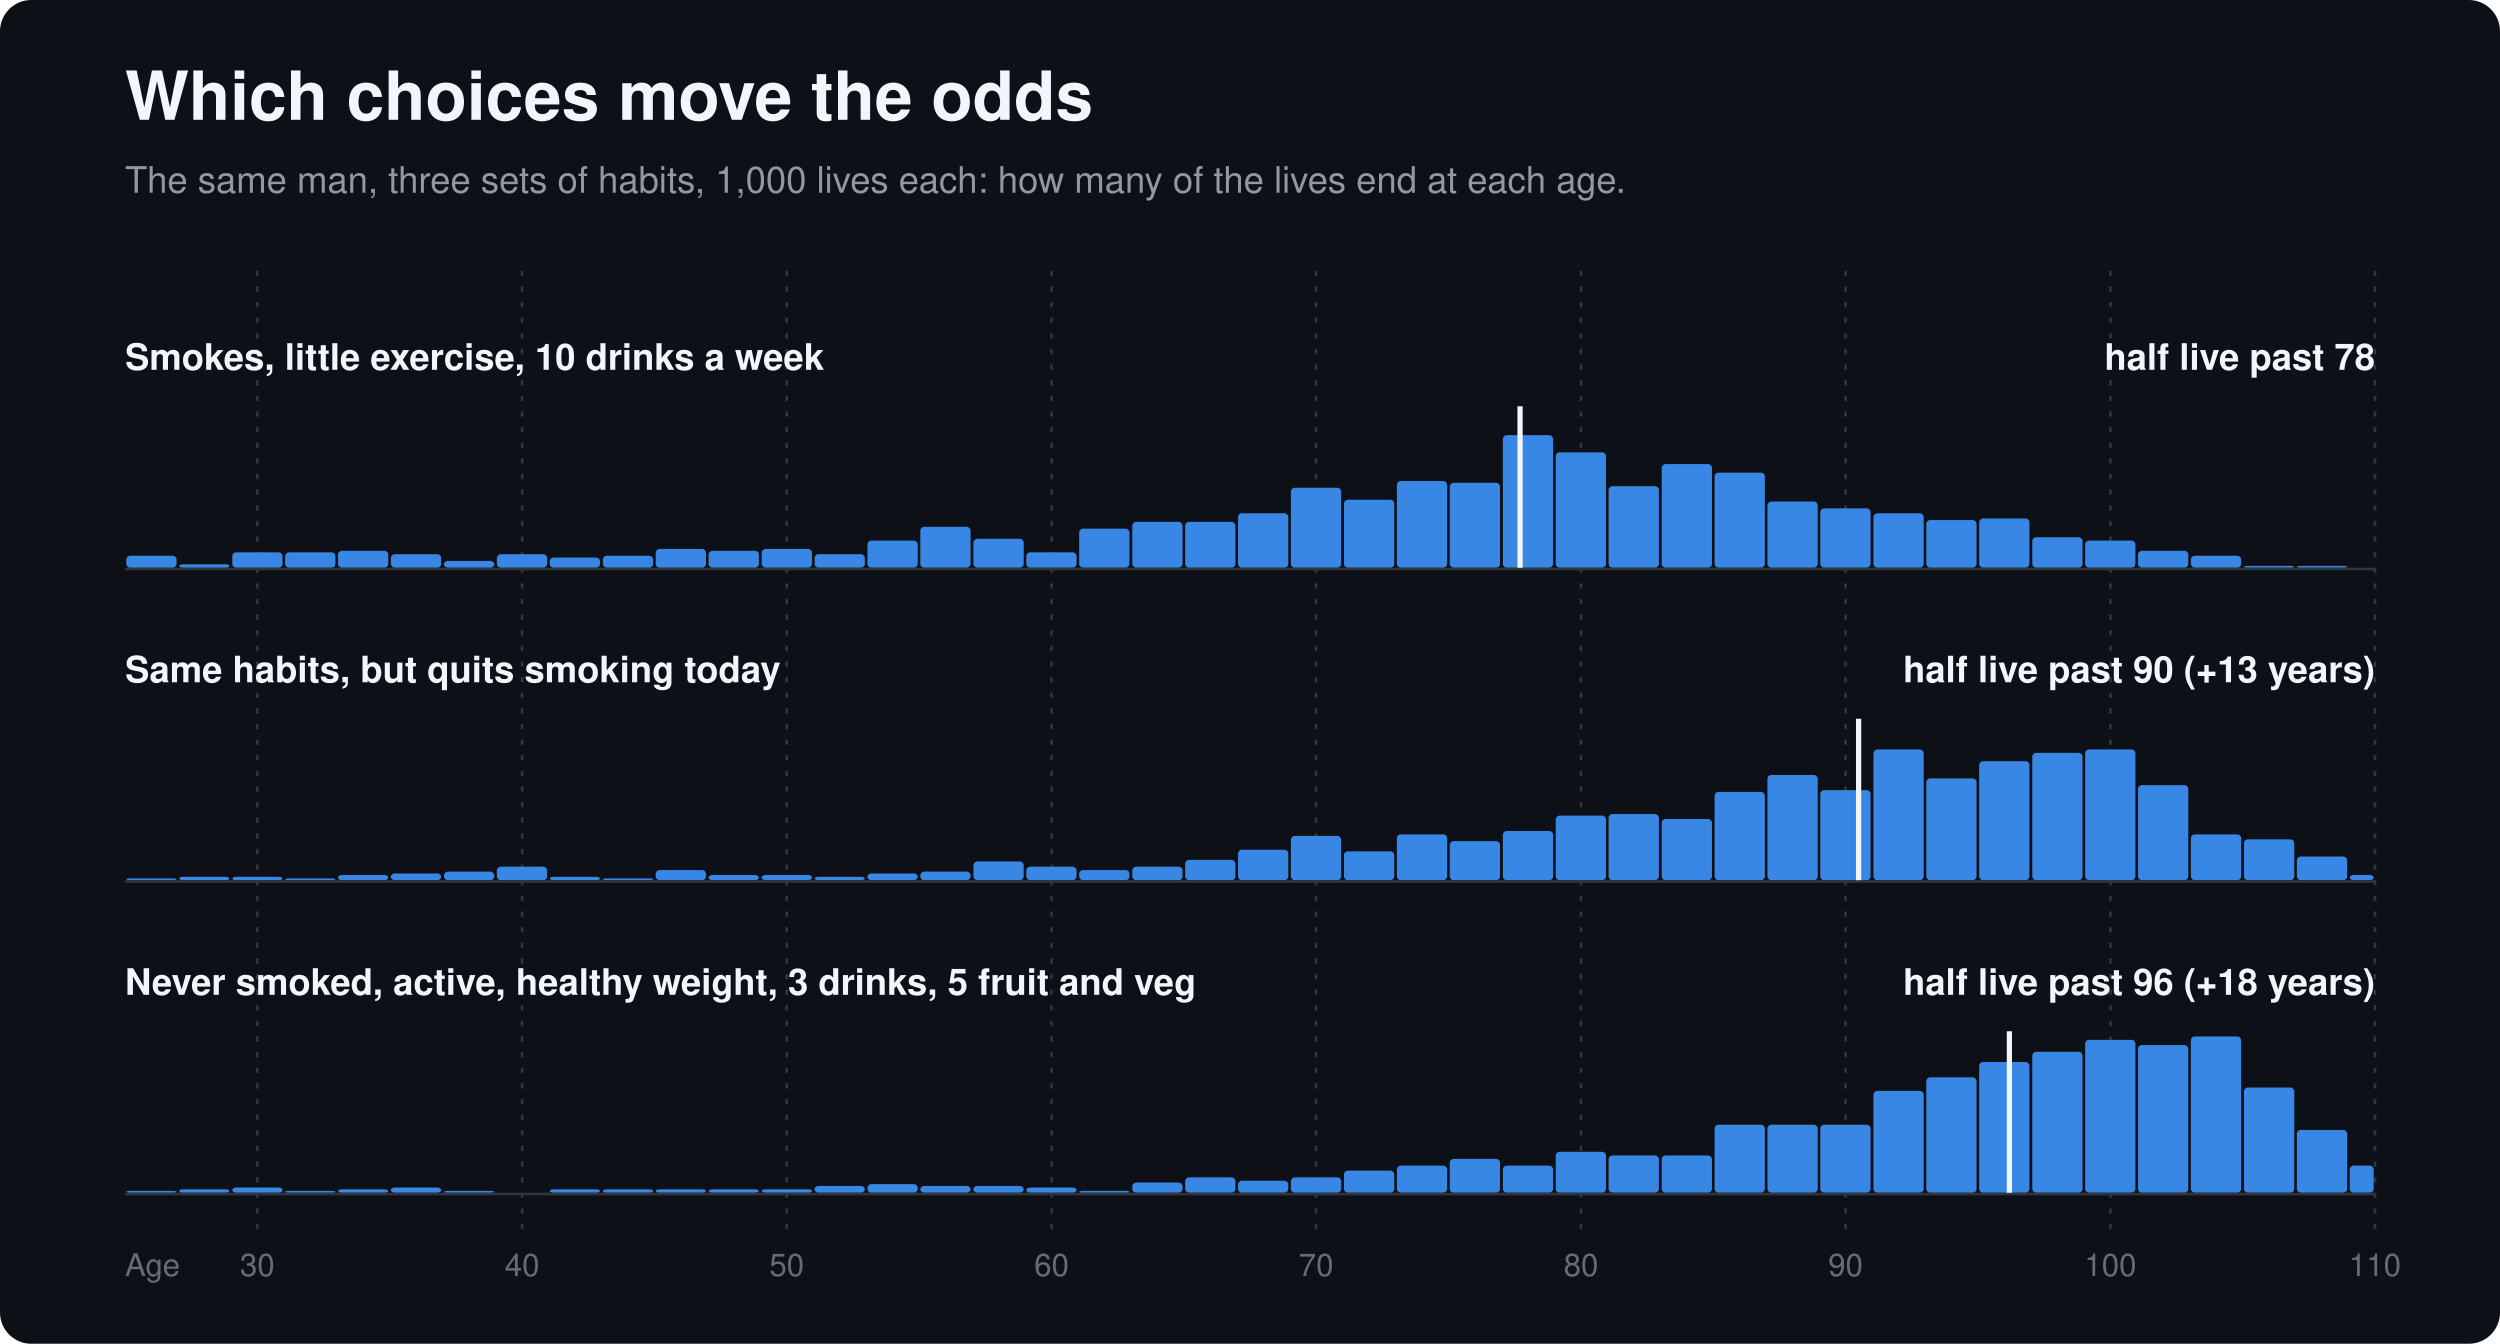
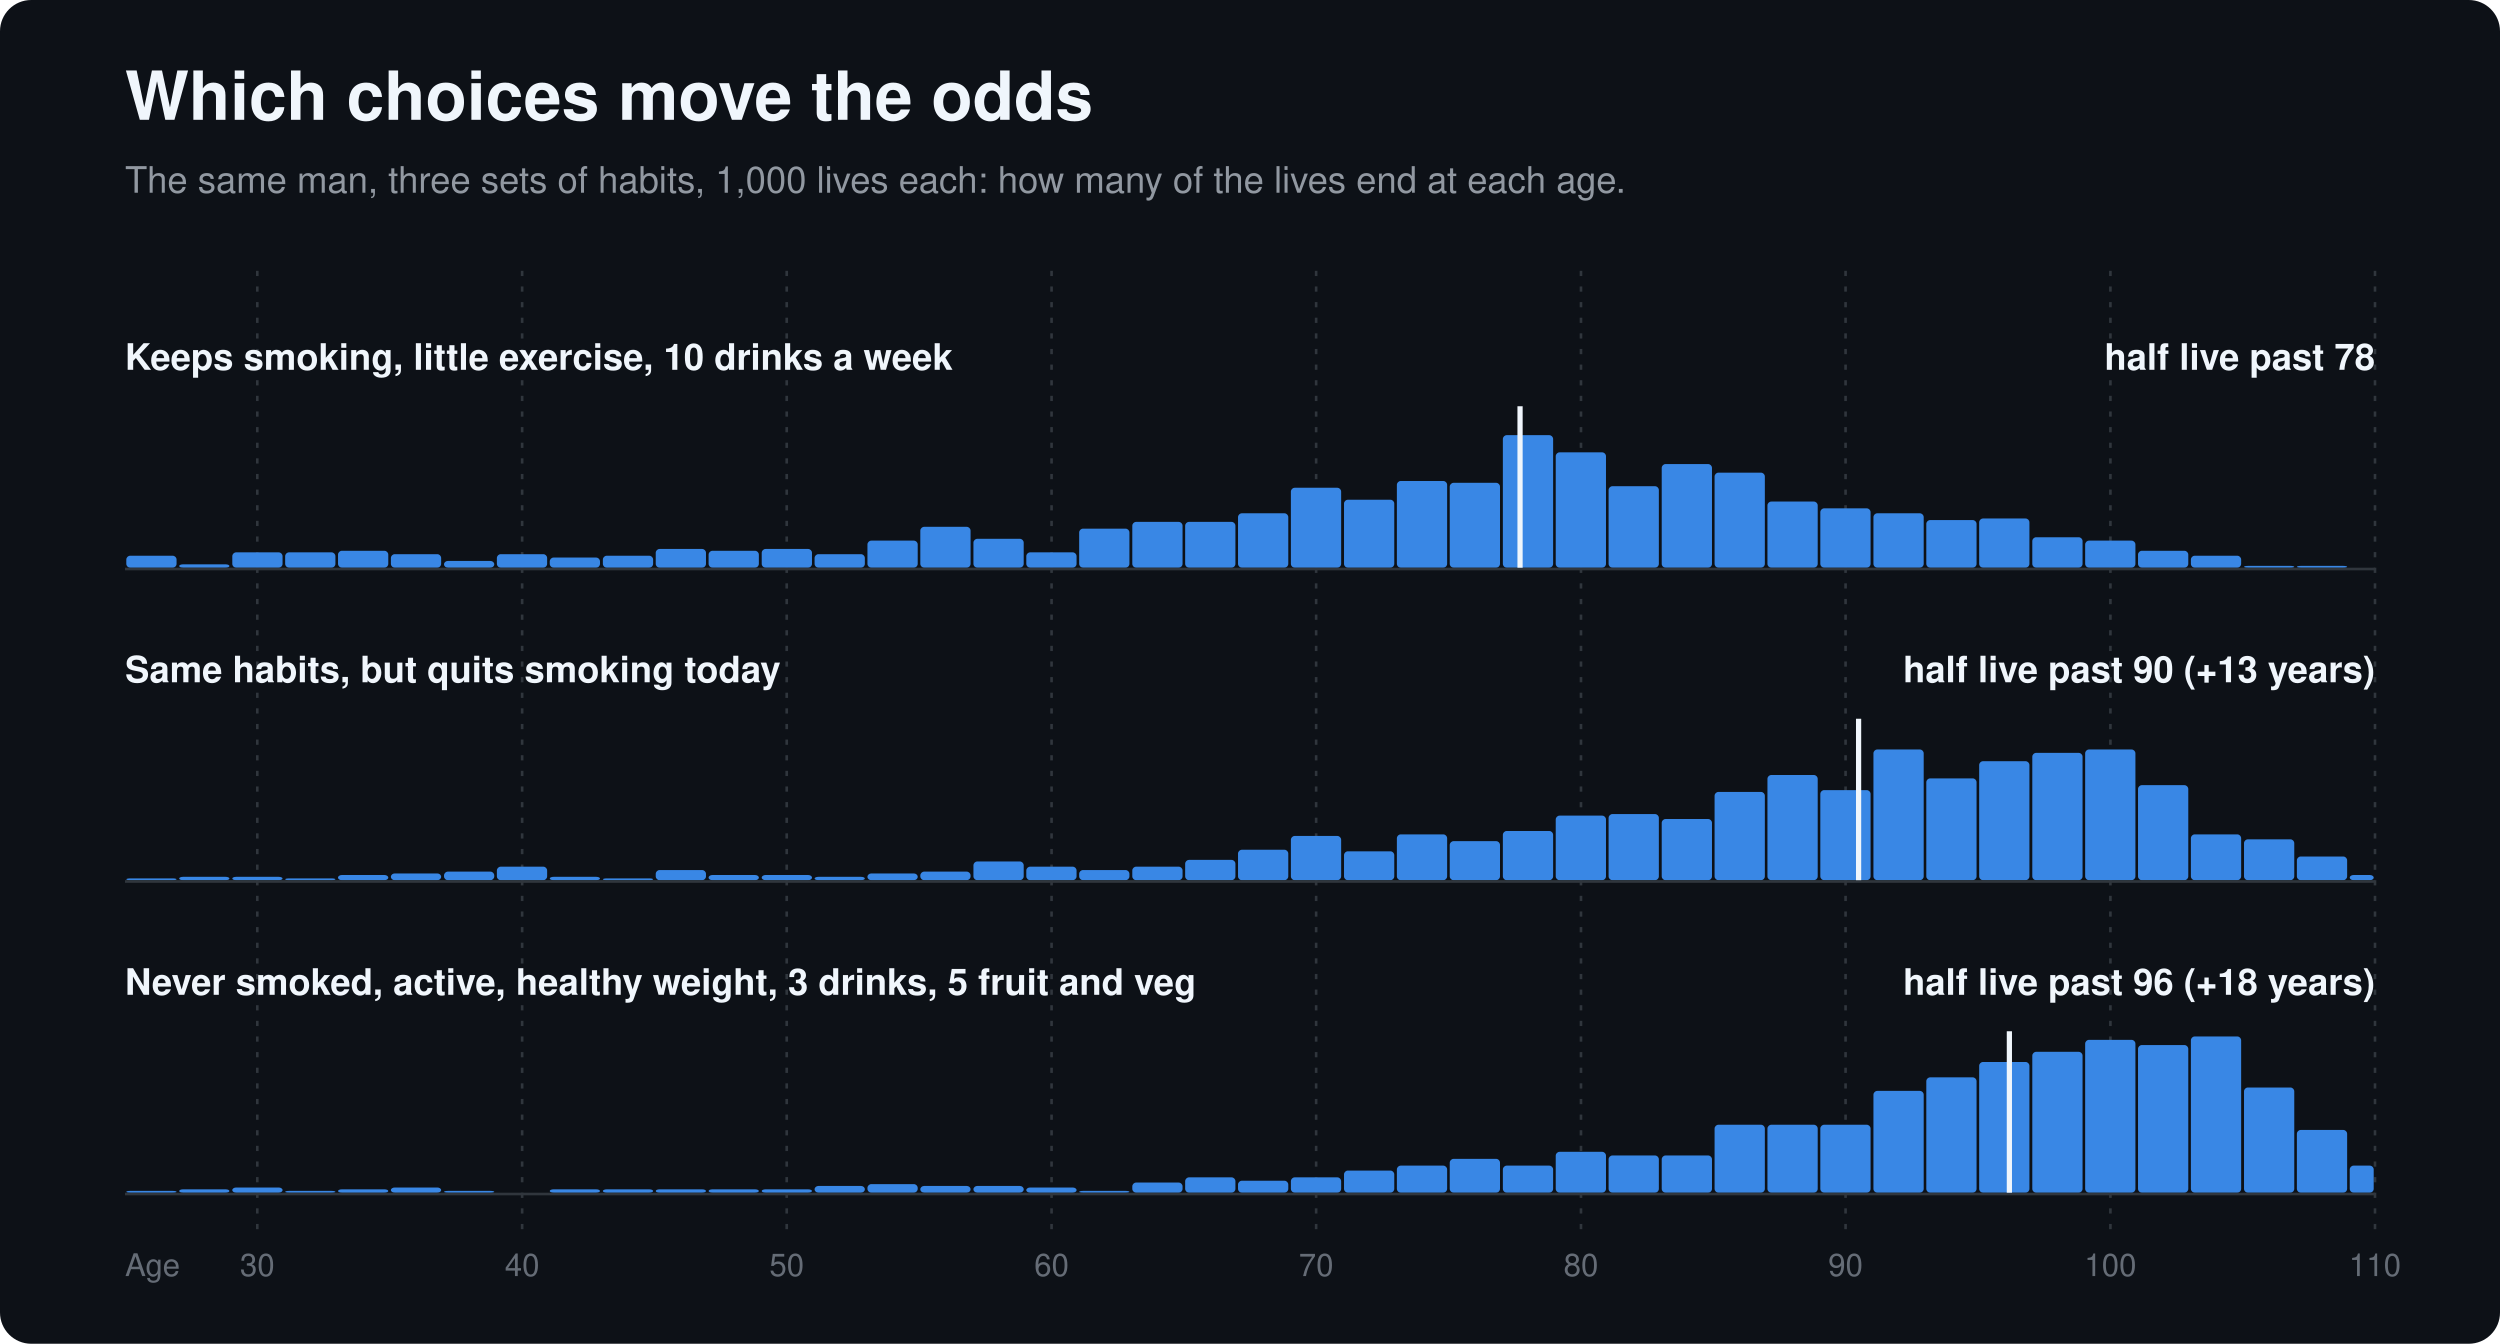
<svg xmlns="http://www.w3.org/2000/svg" width="960" height="516" viewBox="0 0 960 516" font-family="-apple-system, BlinkMacSystemFont, 'Segoe UI', Helvetica, Arial, sans-serif" role="img">
  <rect width="960" height="516" rx="12" fill="#0d1117" />
  <text x="48.0" y="46.0" font-size="26" font-weight="700" fill="#f0f6fc" text-anchor="start">Which choices move the odds</text>
  <text x="48.0" y="74.0" font-size="14" font-weight="400" fill="#9198a1" text-anchor="start">The same man, three sets of habits, 1,000 lives each: how many of the lives end at each age.</text>
  <line x1="98.8" y1="104" x2="98.8" y2="472" stroke="#30363d" stroke-width="1" stroke-dasharray="2 4" />
  <text x="98.8" y="490.0" font-size="12" font-weight="400" fill="#656c76" text-anchor="middle">30</text>
  <line x1="200.5" y1="104" x2="200.5" y2="472" stroke="#30363d" stroke-width="1" stroke-dasharray="2 4" />
  <text x="200.5" y="490.0" font-size="12" font-weight="400" fill="#656c76" text-anchor="middle">40</text>
  <line x1="302.1" y1="104" x2="302.1" y2="472" stroke="#30363d" stroke-width="1" stroke-dasharray="2 4" />
  <text x="302.1" y="490.0" font-size="12" font-weight="400" fill="#656c76" text-anchor="middle">50</text>
  <line x1="403.8" y1="104" x2="403.8" y2="472" stroke="#30363d" stroke-width="1" stroke-dasharray="2 4" />
  <text x="403.8" y="490.0" font-size="12" font-weight="400" fill="#656c76" text-anchor="middle">60</text>
  <line x1="505.4" y1="104" x2="505.4" y2="472" stroke="#30363d" stroke-width="1" stroke-dasharray="2 4" />
  <text x="505.4" y="490.0" font-size="12" font-weight="400" fill="#656c76" text-anchor="middle">70</text>
  <line x1="607.1" y1="104" x2="607.1" y2="472" stroke="#30363d" stroke-width="1" stroke-dasharray="2 4" />
  <text x="607.1" y="490.0" font-size="12" font-weight="400" fill="#656c76" text-anchor="middle">80</text>
  <line x1="708.7" y1="104" x2="708.7" y2="472" stroke="#30363d" stroke-width="1" stroke-dasharray="2 4" />
  <text x="708.7" y="490.0" font-size="12" font-weight="400" fill="#656c76" text-anchor="middle">90</text>
  <line x1="810.4" y1="104" x2="810.4" y2="472" stroke="#30363d" stroke-width="1" stroke-dasharray="2 4" />
  <text x="810.4" y="490.0" font-size="12" font-weight="400" fill="#656c76" text-anchor="middle">100</text>
  <line x1="912.0" y1="104" x2="912.0" y2="472" stroke="#30363d" stroke-width="1" stroke-dasharray="2 4" />
  <text x="912.0" y="490.0" font-size="12" font-weight="400" fill="#656c76" text-anchor="middle">110</text>
  <text x="48.0" y="490.0" font-size="12" font-weight="400" fill="#656c76" text-anchor="start">Age</text>
  <g fill="#3987e5">
    <rect x="48.5" y="213.4" width="19.3" height="4.6" rx="1.5" />
    <rect x="68.8" y="216.7" width="19.3" height="1.3" rx="1.5" />
    <rect x="89.2" y="212.1" width="19.3" height="5.9" rx="1.5" />
    <rect x="109.5" y="212.1" width="19.3" height="5.9" rx="1.5" />
    <rect x="129.8" y="211.5" width="19.3" height="6.5" rx="1.5" />
    <rect x="150.1" y="212.8" width="19.3" height="5.2" rx="1.5" />
    <rect x="170.5" y="215.4" width="19.3" height="2.6" rx="1.5" />
    <rect x="190.8" y="212.8" width="19.3" height="5.2" rx="1.5" />
    <rect x="211.1" y="214.1" width="19.3" height="3.9" rx="1.5" />
    <rect x="231.5" y="213.4" width="19.3" height="4.6" rx="1.5" />
    <rect x="251.8" y="210.8" width="19.3" height="7.2" rx="1.5" />
    <rect x="272.1" y="211.5" width="19.3" height="6.5" rx="1.5" />
    <rect x="292.5" y="210.8" width="19.3" height="7.2" rx="1.5" />
    <rect x="312.8" y="212.8" width="19.3" height="5.2" rx="1.5" />
    <rect x="333.1" y="207.6" width="19.3" height="10.4" rx="1.5" />
    <rect x="353.4" y="202.3" width="19.3" height="15.7" rx="1.5" />
    <rect x="373.8" y="206.9" width="19.3" height="11.1" rx="1.5" />
    <rect x="394.1" y="212.1" width="19.3" height="5.9" rx="1.5" />
    <rect x="414.4" y="203.0" width="19.3" height="15.0" rx="1.5" />
    <rect x="434.8" y="200.4" width="19.3" height="17.6" rx="1.5" />
    <rect x="455.1" y="200.4" width="19.3" height="17.6" rx="1.5" />
    <rect x="475.4" y="197.1" width="19.3" height="20.9" rx="1.5" />
    <rect x="495.7" y="187.3" width="19.3" height="30.7" rx="1.5" />
    <rect x="516.1" y="191.9" width="19.3" height="26.1" rx="1.5" />
    <rect x="536.4" y="184.7" width="19.3" height="33.3" rx="1.5" />
    <rect x="556.7" y="185.4" width="19.3" height="32.6" rx="1.5" />
    <rect x="577.1" y="167.1" width="19.3" height="50.9" rx="1.5" />
    <rect x="597.4" y="173.7" width="19.3" height="44.3" rx="1.5" />
    <rect x="617.7" y="186.7" width="19.3" height="31.3" rx="1.5" />
    <rect x="638.1" y="178.2" width="19.3" height="39.8" rx="1.5" />
    <rect x="658.4" y="181.5" width="19.3" height="36.5" rx="1.5" />
    <rect x="678.7" y="192.6" width="19.3" height="25.4" rx="1.5" />
    <rect x="699.0" y="195.2" width="19.3" height="22.8" rx="1.5" />
    <rect x="719.4" y="197.1" width="19.3" height="20.9" rx="1.5" />
    <rect x="739.7" y="199.7" width="19.3" height="18.3" rx="1.5" />
    <rect x="760.0" y="199.1" width="19.3" height="18.9" rx="1.5" />
    <rect x="780.4" y="206.3" width="19.3" height="11.7" rx="1.5" />
    <rect x="800.7" y="207.6" width="19.3" height="10.4" rx="1.5" />
    <rect x="821.0" y="211.5" width="19.3" height="6.5" rx="1.5" />
    <rect x="841.3" y="213.4" width="19.3" height="4.6" rx="1.5" />
    <rect x="861.7" y="217.3" width="19.3" height="0.7" rx="1.5" />
    <rect x="882.0" y="217.3" width="19.3" height="0.7" rx="1.5" />
  </g>
  <line x1="48" y1="218.5" x2="912" y2="218.5" stroke="#30363d" stroke-width="1" />
-   <text x="48.0" y="142.0" font-size="14" font-weight="600" fill="#f0f6fc" text-anchor="start">Smokes, little exercise, 10 drinks a week</text>
+   <text x="48.0" y="142.0" font-size="14" font-weight="600" fill="#f0f6fc" text-anchor="start">Keeps smoking, little exercise, 10 drinks a week</text>
  <line x1="583.7" y1="156" x2="583.7" y2="218" stroke="#f0f6fc" stroke-width="2" />
  <text x="912.0" y="142.0" font-size="14" font-weight="600" fill="#f0f6fc" text-anchor="end">half live past 78</text>
  <g fill="#3987e5">
    <rect x="48.5" y="337.3" width="19.3" height="0.7" rx="1.5" />
    <rect x="68.8" y="336.7" width="19.3" height="1.3" rx="1.5" />
    <rect x="89.2" y="336.7" width="19.3" height="1.3" rx="1.5" />
    <rect x="109.5" y="337.3" width="19.3" height="0.7" rx="1.5" />
    <rect x="129.8" y="336.0" width="19.3" height="2.0" rx="1.5" />
    <rect x="150.1" y="335.4" width="19.3" height="2.6" rx="1.5" />
    <rect x="170.5" y="334.7" width="19.3" height="3.3" rx="1.5" />
    <rect x="190.8" y="332.8" width="19.3" height="5.2" rx="1.5" />
    <rect x="211.1" y="336.7" width="19.3" height="1.3" rx="1.5" />
    <rect x="231.5" y="337.3" width="19.3" height="0.7" rx="1.5" />
    <rect x="251.8" y="334.1" width="19.3" height="3.9" rx="1.5" />
    <rect x="272.1" y="336.0" width="19.3" height="2.0" rx="1.5" />
    <rect x="292.5" y="336.0" width="19.3" height="2.0" rx="1.5" />
    <rect x="312.8" y="336.7" width="19.3" height="1.3" rx="1.5" />
    <rect x="333.1" y="335.4" width="19.3" height="2.6" rx="1.5" />
    <rect x="353.4" y="334.7" width="19.3" height="3.3" rx="1.5" />
    <rect x="373.8" y="330.8" width="19.3" height="7.2" rx="1.5" />
    <rect x="394.1" y="332.8" width="19.3" height="5.2" rx="1.5" />
    <rect x="414.4" y="334.1" width="19.3" height="3.9" rx="1.5" />
    <rect x="434.8" y="332.8" width="19.3" height="5.2" rx="1.5" />
    <rect x="455.1" y="330.2" width="19.3" height="7.8" rx="1.5" />
    <rect x="475.4" y="326.3" width="19.3" height="11.7" rx="1.5" />
    <rect x="495.7" y="321.0" width="19.3" height="17.0" rx="1.5" />
    <rect x="516.1" y="326.9" width="19.3" height="11.1" rx="1.5" />
    <rect x="536.4" y="320.4" width="19.3" height="17.6" rx="1.5" />
    <rect x="556.7" y="323.0" width="19.3" height="15.0" rx="1.5" />
    <rect x="577.1" y="319.1" width="19.3" height="18.9" rx="1.5" />
    <rect x="597.4" y="313.2" width="19.3" height="24.8" rx="1.5" />
    <rect x="617.7" y="312.6" width="19.3" height="25.4" rx="1.5" />
    <rect x="638.1" y="314.5" width="19.3" height="23.5" rx="1.5" />
    <rect x="658.4" y="304.1" width="19.3" height="33.9" rx="1.5" />
    <rect x="678.7" y="297.6" width="19.3" height="40.4" rx="1.5" />
    <rect x="699.0" y="303.4" width="19.3" height="34.6" rx="1.5" />
    <rect x="719.4" y="287.8" width="19.3" height="50.2" rx="1.5" />
    <rect x="739.7" y="298.9" width="19.3" height="39.1" rx="1.5" />
    <rect x="760.0" y="292.3" width="19.3" height="45.7" rx="1.5" />
    <rect x="780.4" y="289.1" width="19.3" height="48.9" rx="1.5" />
    <rect x="800.7" y="287.8" width="19.3" height="50.2" rx="1.5" />
    <rect x="821.0" y="301.5" width="19.3" height="36.5" rx="1.5" />
    <rect x="841.3" y="320.4" width="19.3" height="17.6" rx="1.5" />
    <rect x="861.7" y="322.3" width="19.3" height="15.7" rx="1.5" />
    <rect x="882.0" y="328.9" width="19.3" height="9.1" rx="1.5" />
    <rect x="902.3" y="336.0" width="9.2" height="2.0" rx="1.5" />
  </g>
  <line x1="48" y1="338.5" x2="912" y2="338.5" stroke="#30363d" stroke-width="1" />
  <text x="48.0" y="262.0" font-size="14" font-weight="600" fill="#f0f6fc" text-anchor="start">Same habits, but quits smoking today</text>
  <line x1="713.7" y1="276" x2="713.7" y2="338" stroke="#f0f6fc" stroke-width="2" />
  <text x="912.0" y="262.0" font-size="14" font-weight="600" fill="#f0f6fc" text-anchor="end">half live past 90  (+13 years)</text>
  <g fill="#3987e5">
    <rect x="48.5" y="457.3" width="19.3" height="0.7" rx="1.5" />
    <rect x="68.8" y="456.7" width="19.3" height="1.3" rx="1.5" />
    <rect x="89.2" y="456.0" width="19.3" height="2.0" rx="1.5" />
    <rect x="109.5" y="457.3" width="19.3" height="0.7" rx="1.5" />
    <rect x="129.8" y="456.7" width="19.3" height="1.3" rx="1.5" />
    <rect x="150.1" y="456.0" width="19.3" height="2.0" rx="1.5" />
    <rect x="170.5" y="457.3" width="19.3" height="0.7" rx="1.5" />
    <rect x="211.1" y="456.7" width="19.3" height="1.3" rx="1.5" />
    <rect x="231.5" y="456.7" width="19.3" height="1.3" rx="1.5" />
    <rect x="251.8" y="456.7" width="19.3" height="1.3" rx="1.5" />
    <rect x="272.1" y="456.7" width="19.3" height="1.3" rx="1.5" />
    <rect x="292.5" y="456.7" width="19.3" height="1.3" rx="1.5" />
    <rect x="312.8" y="455.4" width="19.3" height="2.6" rx="1.5" />
    <rect x="333.1" y="454.7" width="19.3" height="3.3" rx="1.5" />
    <rect x="353.4" y="455.4" width="19.3" height="2.6" rx="1.5" />
    <rect x="373.8" y="455.4" width="19.3" height="2.6" rx="1.5" />
    <rect x="394.1" y="456.0" width="19.3" height="2.0" rx="1.5" />
    <rect x="414.4" y="457.3" width="19.3" height="0.7" rx="1.5" />
    <rect x="434.8" y="454.1" width="19.3" height="3.9" rx="1.5" />
    <rect x="455.1" y="452.1" width="19.3" height="5.9" rx="1.5" />
    <rect x="475.4" y="453.4" width="19.3" height="4.6" rx="1.5" />
    <rect x="495.7" y="452.1" width="19.3" height="5.9" rx="1.5" />
    <rect x="516.1" y="449.5" width="19.3" height="8.5" rx="1.5" />
    <rect x="536.4" y="447.6" width="19.3" height="10.4" rx="1.5" />
    <rect x="556.7" y="445.0" width="19.3" height="13.0" rx="1.5" />
    <rect x="577.1" y="447.6" width="19.3" height="10.4" rx="1.5" />
    <rect x="597.4" y="442.3" width="19.3" height="15.7" rx="1.5" />
    <rect x="617.7" y="443.7" width="19.3" height="14.3" rx="1.5" />
    <rect x="638.1" y="443.7" width="19.3" height="14.3" rx="1.5" />
    <rect x="658.4" y="431.9" width="19.3" height="26.1" rx="1.5" />
    <rect x="678.7" y="431.9" width="19.3" height="26.1" rx="1.5" />
    <rect x="699.0" y="431.9" width="19.3" height="26.1" rx="1.5" />
    <rect x="719.4" y="418.9" width="19.3" height="39.1" rx="1.5" />
    <rect x="739.7" y="413.7" width="19.3" height="44.3" rx="1.5" />
    <rect x="760.0" y="407.8" width="19.3" height="50.2" rx="1.5" />
    <rect x="780.4" y="403.9" width="19.3" height="54.1" rx="1.5" />
    <rect x="800.7" y="399.3" width="19.3" height="58.7" rx="1.5" />
    <rect x="821.0" y="401.3" width="19.3" height="56.7" rx="1.5" />
    <rect x="841.3" y="398.0" width="19.3" height="60.0" rx="1.5" />
    <rect x="861.7" y="417.6" width="19.3" height="40.4" rx="1.5" />
    <rect x="882.0" y="433.9" width="19.3" height="24.1" rx="1.5" />
    <rect x="902.3" y="447.6" width="9.2" height="10.4" rx="1.5" />
  </g>
  <line x1="48" y1="458.5" x2="912" y2="458.5" stroke="#30363d" stroke-width="1" />
  <text x="48.0" y="382.0" font-size="14" font-weight="600" fill="#f0f6fc" text-anchor="start">Never smoked, active, healthy weight, 3 drinks, 5 fruit and veg</text>
  <line x1="771.6" y1="396" x2="771.6" y2="458" stroke="#f0f6fc" stroke-width="2" />
  <text x="912.0" y="382.0" font-size="14" font-weight="600" fill="#f0f6fc" text-anchor="end">half live past 96  (+18 years)</text>
</svg>
